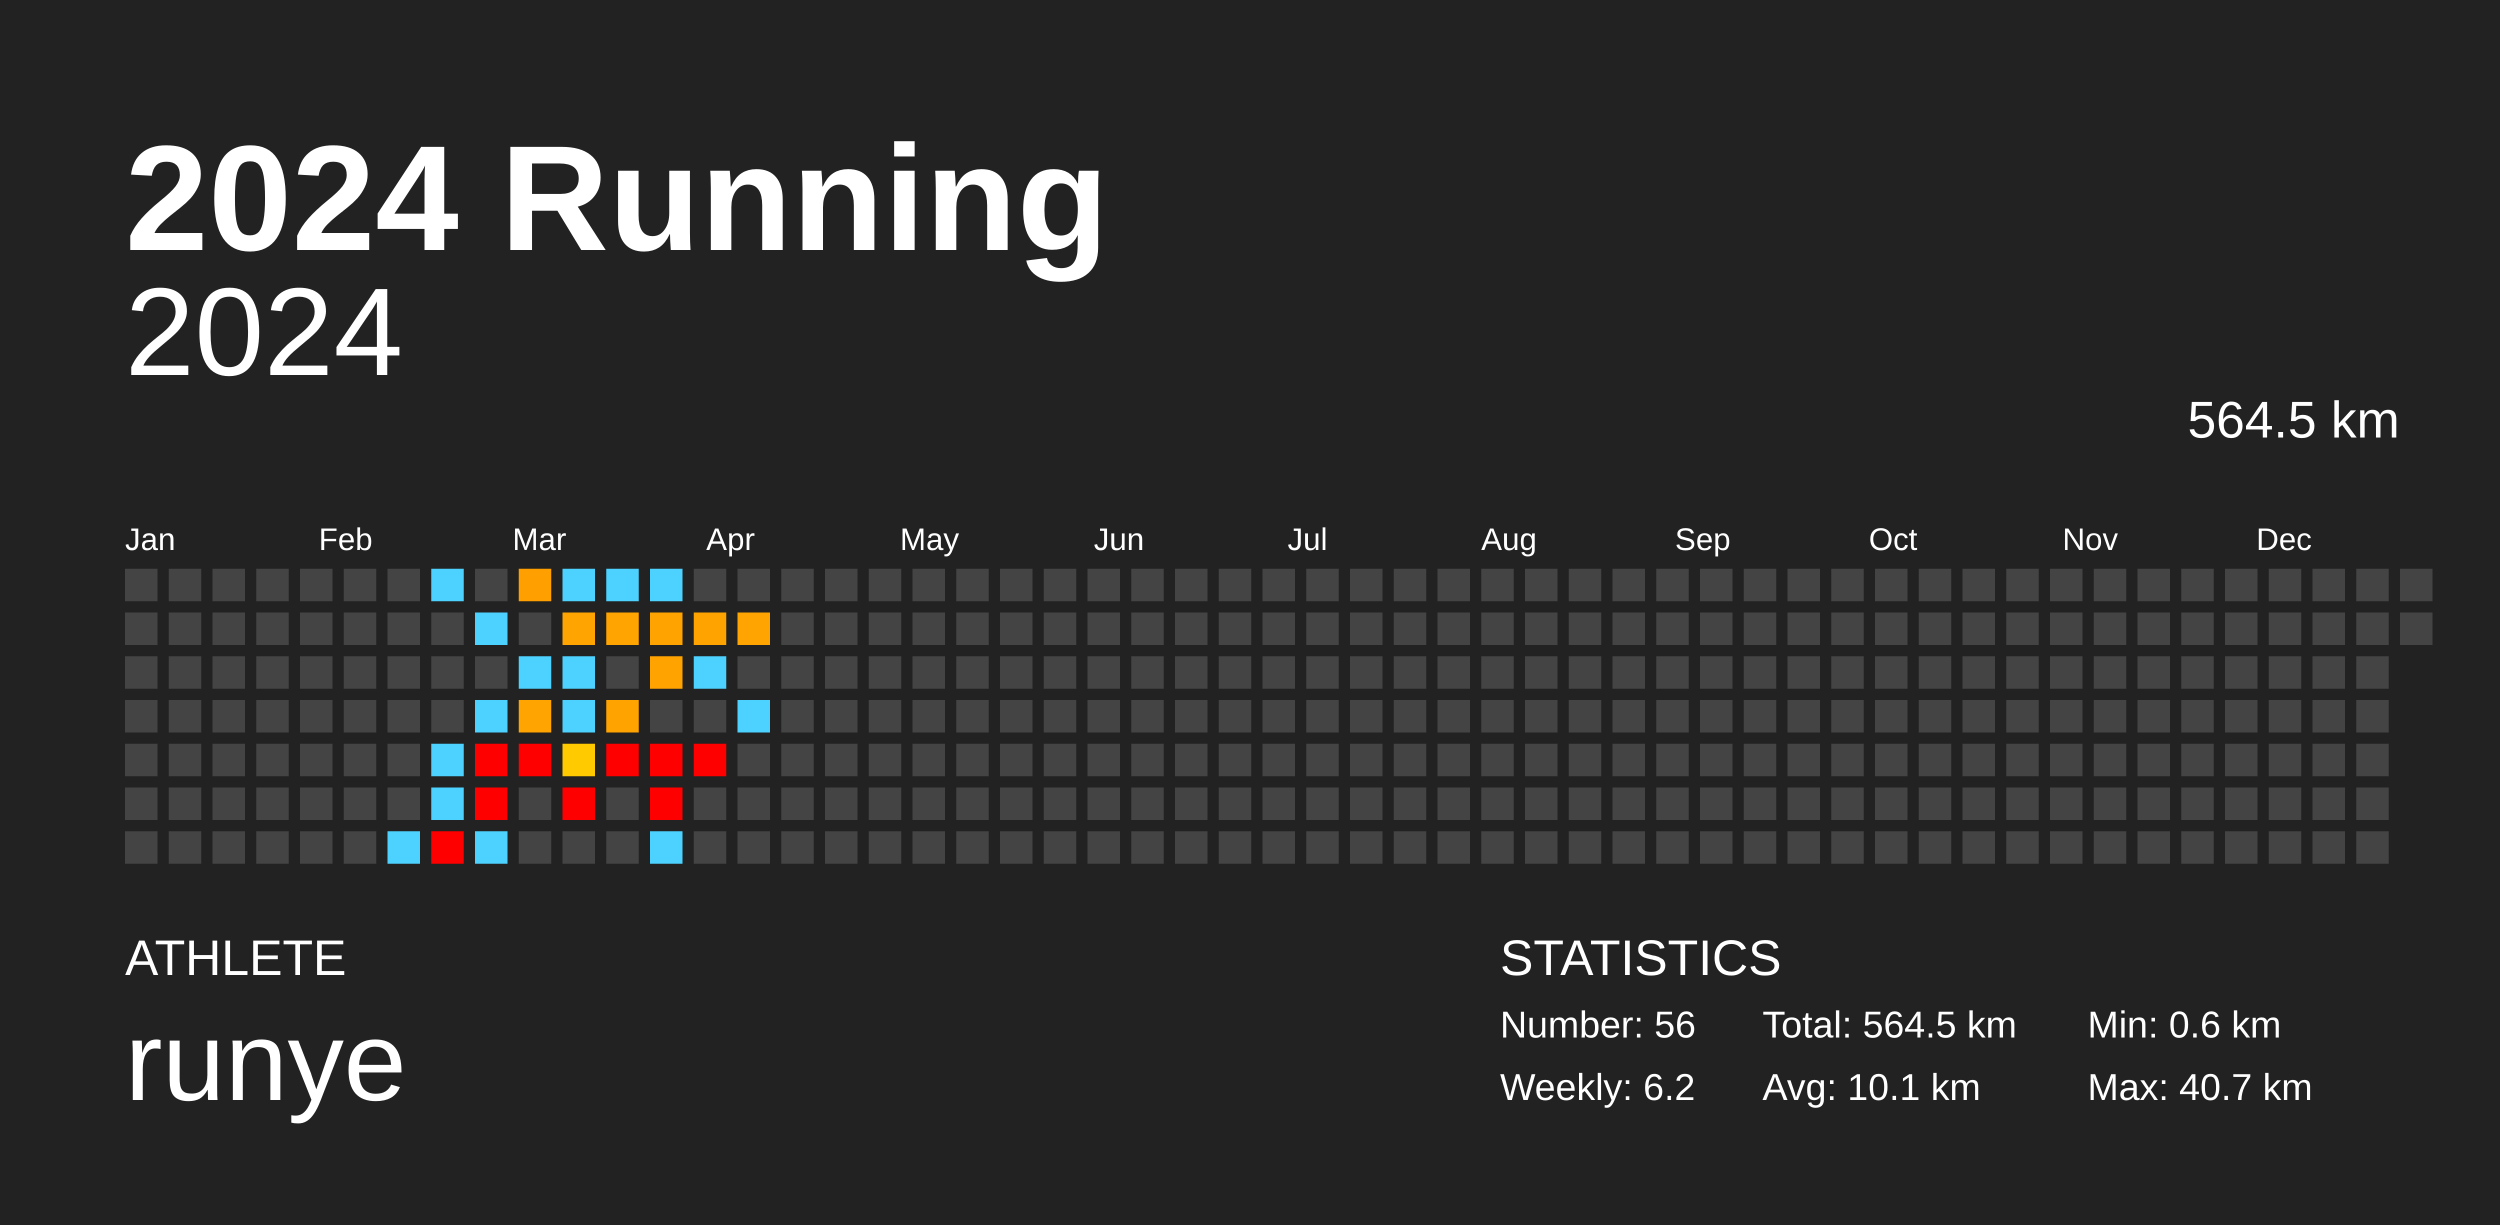
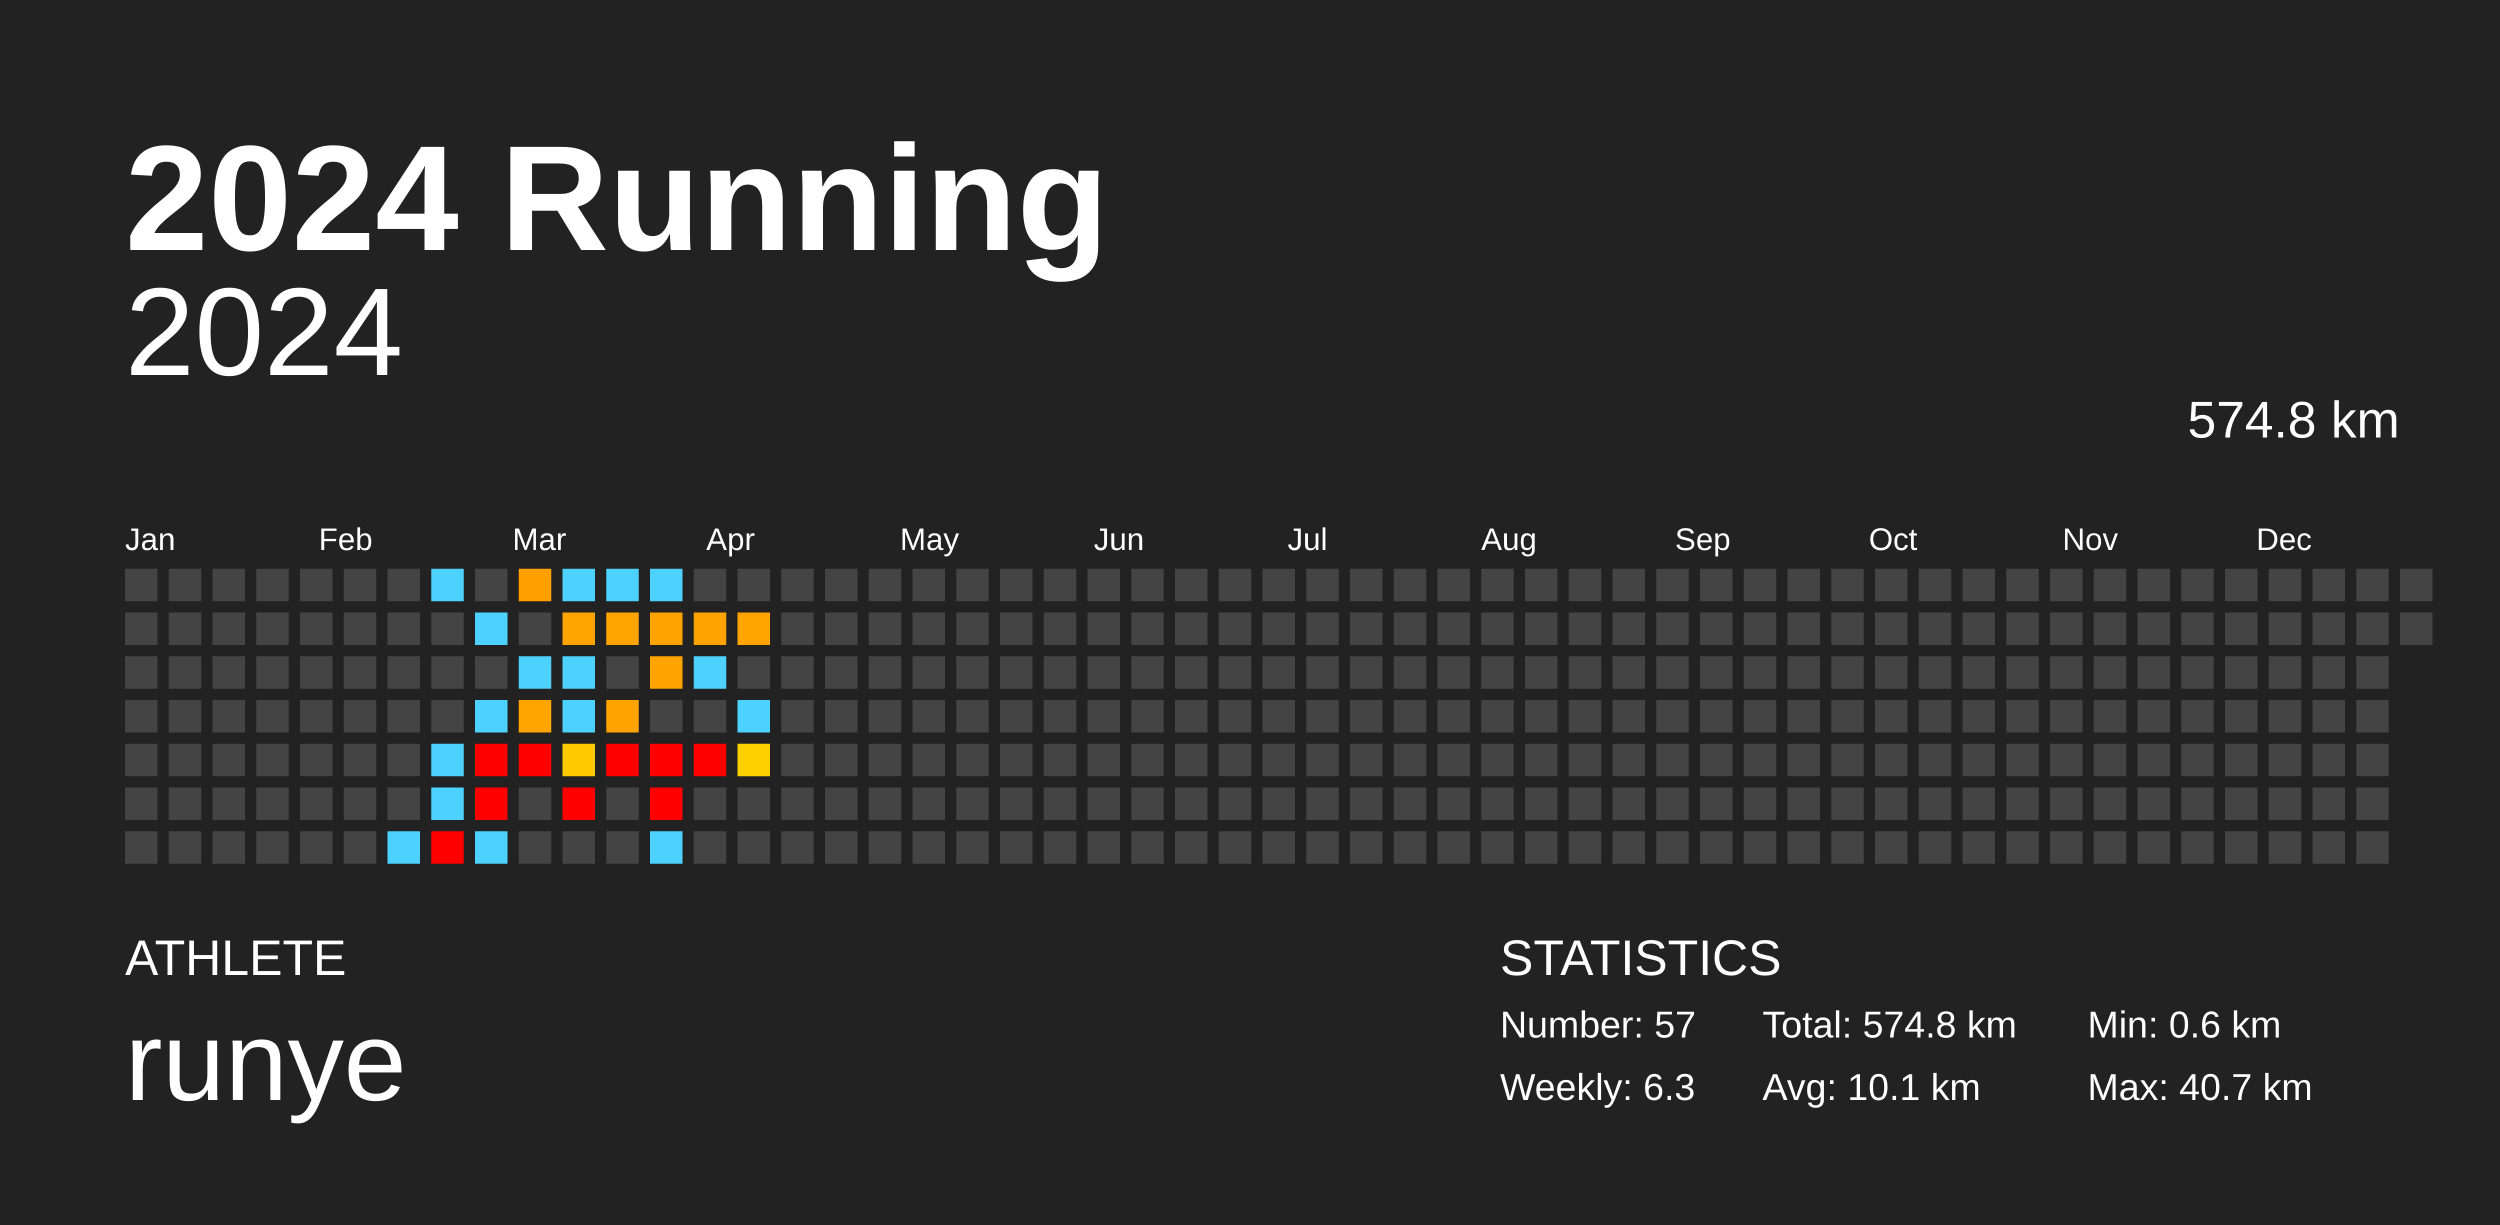
<svg xmlns="http://www.w3.org/2000/svg" baseProfile="full" height="98mm" version="1.1" viewBox="0,0,200,98" width="200mm">
  <defs />
  <rect fill="#222222" height="98" width="200" x="0" y="0" />
  <text fill="#FFFFFF" style="font-size:12px; font-family:Arial; font-weight:bold;" x="10" y="20">2024 Running</text>
  <text fill="#FFFFFF" style="font-size:4px; font-family:Arial" x="10" y="78">ATHLETE</text>
  <text fill="#FFFFFF" style="font-size:9px; font-family:Arial" x="10" y="88">runye</text>
  <text fill="#FFFFFF" style="font-size:4px; font-family:Arial" x="120" y="78">STATISTICS</text>
-   <text fill="#FFFFFF" style="font-size:3px; font-family:Arial" x="120" y="83">Number: 56</text>
-   <text fill="#FFFFFF" style="font-size:3px; font-family:Arial" x="120" y="88">Weekly: 6.2</text>
-   <text fill="#FFFFFF" style="font-size:3px; font-family:Arial" x="141" y="83">Total: 564.5 km</text>
+   <text fill="#FFFFFF" style="font-size:3px; font-family:Arial" x="120" y="83">Number: 57</text>
+   <text fill="#FFFFFF" style="font-size:3px; font-family:Arial" x="120" y="88">Weekly: 6.3</text>
+   <text fill="#FFFFFF" style="font-size:3px; font-family:Arial" x="141" y="83">Total: 574.8 km</text>
  <text fill="#FFFFFF" style="font-size:3px; font-family:Arial" x="141" y="88">Avg: 10.1 km</text>
  <text fill="#FFFFFF" style="font-size:3px; font-family:Arial" x="167" y="83">Min: 0.6 km</text>
  <text fill="#FFFFFF" style="font-size:3px; font-family:Arial" x="167" y="88">Max: 40.7 km</text>
  <text alignment-baseline="hanging" fill="#FFFFFF" style="font-size:10.0px; font-family:Arial;" x="10" y="30">2024</text>
-   <text alignment-baseline="hanging" fill="#FFFFFF" style="font-size:4.125px; font-family:Arial;" x="175" y="35">564.5 km</text>
+   <text alignment-baseline="hanging" fill="#FFFFFF" style="font-size:4.125px; font-family:Arial;" x="175" y="35">574.8 km</text>
  <text fill="#FFFFFF" style="font-size:2.5px; font-family:Arial" x="10.0" y="44">Jan</text>
  <text fill="#FFFFFF" style="font-size:2.5px; font-family:Arial" x="25.5" y="44">Feb</text>
  <text fill="#FFFFFF" style="font-size:2.5px; font-family:Arial" x="41.0" y="44">Mar</text>
  <text fill="#FFFFFF" style="font-size:2.5px; font-family:Arial" x="56.5" y="44">Apr</text>
  <text fill="#FFFFFF" style="font-size:2.5px; font-family:Arial" x="72.0" y="44">May</text>
  <text fill="#FFFFFF" style="font-size:2.5px; font-family:Arial" x="87.5" y="44">Jun</text>
  <text fill="#FFFFFF" style="font-size:2.5px; font-family:Arial" x="103.0" y="44">Jul</text>
  <text fill="#FFFFFF" style="font-size:2.5px; font-family:Arial" x="118.5" y="44">Aug</text>
  <text fill="#FFFFFF" style="font-size:2.5px; font-family:Arial" x="134.0" y="44">Sep</text>
  <text fill="#FFFFFF" style="font-size:2.5px; font-family:Arial" x="149.5" y="44">Oct</text>
  <text fill="#FFFFFF" style="font-size:2.5px; font-family:Arial" x="165.0" y="44">Nov</text>
  <text fill="#FFFFFF" style="font-size:2.5px; font-family:Arial" x="180.5" y="44">Dec</text>
  <rect fill="#444444" height="2.6" width="2.6" x="10.0" y="45.5" />
  <rect fill="#444444" height="2.6" width="2.6" x="10.0" y="49.0" />
  <rect fill="#444444" height="2.6" width="2.6" x="10.0" y="52.5" />
  <rect fill="#444444" height="2.6" width="2.6" x="10.0" y="56.0" />
  <rect fill="#444444" height="2.6" width="2.6" x="10.0" y="59.5" />
  <rect fill="#444444" height="2.6" width="2.6" x="10.0" y="63.0" />
  <rect fill="#444444" height="2.6" width="2.6" x="10.0" y="66.5" />
  <rect fill="#444444" height="2.6" width="2.6" x="13.5" y="45.5" />
  <rect fill="#444444" height="2.6" width="2.6" x="13.5" y="49.0" />
  <rect fill="#444444" height="2.6" width="2.6" x="13.5" y="52.5" />
  <rect fill="#444444" height="2.6" width="2.6" x="13.5" y="56.0" />
  <rect fill="#444444" height="2.6" width="2.6" x="13.5" y="59.5" />
  <rect fill="#444444" height="2.6" width="2.6" x="13.5" y="63.0" />
  <rect fill="#444444" height="2.6" width="2.6" x="13.5" y="66.5" />
  <rect fill="#444444" height="2.6" width="2.6" x="17.0" y="45.5" />
  <rect fill="#444444" height="2.6" width="2.6" x="17.0" y="49.0" />
  <rect fill="#444444" height="2.6" width="2.6" x="17.0" y="52.5" />
  <rect fill="#444444" height="2.6" width="2.6" x="17.0" y="56.0" />
  <rect fill="#444444" height="2.6" width="2.6" x="17.0" y="59.5" />
  <rect fill="#444444" height="2.6" width="2.6" x="17.0" y="63.0" />
  <rect fill="#444444" height="2.6" width="2.6" x="17.0" y="66.5" />
  <rect fill="#444444" height="2.6" width="2.6" x="20.5" y="45.5" />
  <rect fill="#444444" height="2.6" width="2.6" x="20.5" y="49.0" />
  <rect fill="#444444" height="2.6" width="2.6" x="20.5" y="52.5" />
  <rect fill="#444444" height="2.6" width="2.6" x="20.5" y="56.0" />
  <rect fill="#444444" height="2.6" width="2.6" x="20.5" y="59.5" />
  <rect fill="#444444" height="2.6" width="2.6" x="20.5" y="63.0" />
  <rect fill="#444444" height="2.6" width="2.6" x="20.5" y="66.5" />
  <rect fill="#444444" height="2.6" width="2.6" x="24.0" y="45.5" />
  <rect fill="#444444" height="2.6" width="2.6" x="24.0" y="49.0" />
  <rect fill="#444444" height="2.6" width="2.6" x="24.0" y="52.5" />
  <rect fill="#444444" height="2.6" width="2.6" x="24.0" y="56.0" />
  <rect fill="#444444" height="2.6" width="2.6" x="24.0" y="59.5" />
  <rect fill="#444444" height="2.6" width="2.6" x="24.0" y="63.0" />
  <rect fill="#444444" height="2.6" width="2.6" x="24.0" y="66.5" />
  <rect fill="#444444" height="2.6" width="2.6" x="27.5" y="45.5" />
  <rect fill="#444444" height="2.6" width="2.6" x="27.5" y="49.0" />
  <rect fill="#444444" height="2.6" width="2.6" x="27.5" y="52.5" />
  <rect fill="#444444" height="2.6" width="2.6" x="27.5" y="56.0" />
  <rect fill="#444444" height="2.6" width="2.6" x="27.5" y="59.5" />
  <rect fill="#444444" height="2.6" width="2.6" x="27.5" y="63.0" />
  <rect fill="#444444" height="2.6" width="2.6" x="27.5" y="66.5" />
  <rect fill="#444444" height="2.6" width="2.6" x="31.0" y="45.5" />
  <rect fill="#444444" height="2.6" width="2.6" x="31.0" y="49.0" />
  <rect fill="#444444" height="2.6" width="2.6" x="31.0" y="52.5" />
  <rect fill="#444444" height="2.6" width="2.6" x="31.0" y="56.0" />
  <rect fill="#444444" height="2.6" width="2.6" x="31.0" y="59.5" />
  <rect fill="#444444" height="2.6" width="2.6" x="31.0" y="63.0" />
  <rect fill="#4dd2ff" height="2.6" width="2.6" x="31.0" y="66.5" />
  <rect fill="#4dd2ff" height="2.6" width="2.6" x="34.5" y="45.5" />
  <rect fill="#444444" height="2.6" width="2.6" x="34.5" y="49.0" />
  <rect fill="#444444" height="2.6" width="2.6" x="34.5" y="52.5" />
  <rect fill="#444444" height="2.6" width="2.6" x="34.5" y="56.0" />
  <rect fill="#4dd2ff" height="2.6" width="2.6" x="34.5" y="59.5" />
  <rect fill="#4dd2ff" height="2.6" width="2.6" x="34.5" y="63.0" />
  <rect fill="red" height="2.6" width="2.6" x="34.5" y="66.5" />
  <rect fill="#444444" height="2.6" width="2.6" x="38.0" y="45.5" />
  <rect fill="#4dd2ff" height="2.6" width="2.6" x="38.0" y="49.0" />
  <rect fill="#444444" height="2.6" width="2.6" x="38.0" y="52.5" />
  <rect fill="#4dd2ff" height="2.6" width="2.6" x="38.0" y="56.0" />
  <rect fill="red" height="2.6" width="2.6" x="38.0" y="59.5" />
  <rect fill="red" height="2.6" width="2.6" x="38.0" y="63.0" />
  <rect fill="#4dd2ff" height="2.6" width="2.6" x="38.0" y="66.5" />
  <rect fill="#ffa000" height="2.6" width="2.6" x="41.5" y="45.5" />
  <rect fill="#444444" height="2.6" width="2.6" x="41.5" y="49.0" />
  <rect fill="#4dd2ff" height="2.6" width="2.6" x="41.5" y="52.5" />
  <rect fill="#ffa400" height="2.6" width="2.6" x="41.5" y="56.0" />
  <rect fill="red" height="2.6" width="2.6" x="41.5" y="59.5" />
  <rect fill="#444444" height="2.6" width="2.6" x="41.5" y="63.0" />
  <rect fill="#444444" height="2.6" width="2.6" x="41.5" y="66.5" />
  <rect fill="#4dd2ff" height="2.6" width="2.6" x="45.0" y="45.5" />
  <rect fill="#ffa400" height="2.6" width="2.6" x="45.0" y="49.0" />
  <rect fill="#4dd2ff" height="2.6" width="2.6" x="45.0" y="52.5" />
  <rect fill="#4dd2ff" height="2.6" width="2.6" x="45.0" y="56.0" />
  <rect fill="#ffcb00" height="2.6" width="2.6" x="45.0" y="59.5" />
  <rect fill="red" height="2.6" width="2.6" x="45.0" y="63.0" />
  <rect fill="#444444" height="2.6" width="2.6" x="45.0" y="66.5" />
  <rect fill="#4dd2ff" height="2.6" width="2.6" x="48.5" y="45.5" />
  <rect fill="#ffa400" height="2.6" width="2.6" x="48.5" y="49.0" />
  <rect fill="#444444" height="2.6" width="2.6" x="48.5" y="52.5" />
  <rect fill="#ffa300" height="2.6" width="2.6" x="48.5" y="56.0" />
  <rect fill="red" height="2.6" width="2.6" x="48.5" y="59.5" />
  <rect fill="#444444" height="2.6" width="2.6" x="48.5" y="63.0" />
  <rect fill="#444444" height="2.6" width="2.6" x="48.5" y="66.5" />
  <rect fill="#4dd2ff" height="2.6" width="2.6" x="52.0" y="45.5" />
  <rect fill="#ffa300" height="2.6" width="2.6" x="52.0" y="49.0" />
  <rect fill="#ffa300" height="2.6" width="2.6" x="52.0" y="52.5" />
  <rect fill="#444444" height="2.6" width="2.6" x="52.0" y="56.0" />
  <rect fill="red" height="2.6" width="2.6" x="52.0" y="59.5" />
  <rect fill="red" height="2.6" width="2.6" x="52.0" y="63.0" />
  <rect fill="#4dd2ff" height="2.6" width="2.6" x="52.0" y="66.5" />
  <rect fill="#444444" height="2.6" width="2.6" x="55.5" y="45.5" />
  <rect fill="#ffa300" height="2.6" width="2.6" x="55.5" y="49.0" />
  <rect fill="#4dd2ff" height="2.6" width="2.6" x="55.5" y="52.5" />
  <rect fill="#444444" height="2.6" width="2.6" x="55.5" y="56.0" />
  <rect fill="red" height="2.6" width="2.6" x="55.5" y="59.5" />
  <rect fill="#444444" height="2.6" width="2.6" x="55.5" y="63.0" />
  <rect fill="#444444" height="2.6" width="2.6" x="55.5" y="66.5" />
  <rect fill="#444444" height="2.6" width="2.6" x="59.0" y="45.5" />
  <rect fill="#ffa400" height="2.6" width="2.6" x="59.0" y="49.0" />
  <rect fill="#444444" height="2.6" width="2.6" x="59.0" y="52.5" />
  <rect fill="#4dd2ff" height="2.6" width="2.6" x="59.0" y="56.0" />
-   <rect fill="#444444" height="2.6" width="2.6" x="59.0" y="59.5" />
+   <rect fill="#ffcf00" height="2.6" width="2.6" x="59.0" y="59.5" />
  <rect fill="#444444" height="2.6" width="2.6" x="59.0" y="63.0" />
  <rect fill="#444444" height="2.6" width="2.6" x="59.0" y="66.5" />
  <rect fill="#444444" height="2.6" width="2.6" x="62.5" y="45.5" />
  <rect fill="#444444" height="2.6" width="2.6" x="62.5" y="49.0" />
  <rect fill="#444444" height="2.6" width="2.6" x="62.5" y="52.5" />
  <rect fill="#444444" height="2.6" width="2.6" x="62.5" y="56.0" />
  <rect fill="#444444" height="2.6" width="2.6" x="62.5" y="59.5" />
  <rect fill="#444444" height="2.6" width="2.6" x="62.5" y="63.0" />
  <rect fill="#444444" height="2.6" width="2.6" x="62.5" y="66.5" />
  <rect fill="#444444" height="2.6" width="2.6" x="66.0" y="45.5" />
  <rect fill="#444444" height="2.6" width="2.6" x="66.0" y="49.0" />
  <rect fill="#444444" height="2.6" width="2.6" x="66.0" y="52.5" />
  <rect fill="#444444" height="2.6" width="2.6" x="66.0" y="56.0" />
  <rect fill="#444444" height="2.6" width="2.6" x="66.0" y="59.5" />
  <rect fill="#444444" height="2.6" width="2.6" x="66.0" y="63.0" />
  <rect fill="#444444" height="2.6" width="2.6" x="66.0" y="66.5" />
  <rect fill="#444444" height="2.6" width="2.6" x="69.5" y="45.5" />
  <rect fill="#444444" height="2.6" width="2.6" x="69.5" y="49.0" />
  <rect fill="#444444" height="2.6" width="2.6" x="69.5" y="52.5" />
  <rect fill="#444444" height="2.6" width="2.6" x="69.5" y="56.0" />
  <rect fill="#444444" height="2.6" width="2.6" x="69.5" y="59.5" />
  <rect fill="#444444" height="2.6" width="2.6" x="69.5" y="63.0" />
  <rect fill="#444444" height="2.6" width="2.6" x="69.5" y="66.5" />
  <rect fill="#444444" height="2.6" width="2.6" x="73.0" y="45.5" />
  <rect fill="#444444" height="2.6" width="2.6" x="73.0" y="49.0" />
  <rect fill="#444444" height="2.6" width="2.6" x="73.0" y="52.5" />
  <rect fill="#444444" height="2.6" width="2.6" x="73.0" y="56.0" />
  <rect fill="#444444" height="2.6" width="2.6" x="73.0" y="59.5" />
  <rect fill="#444444" height="2.6" width="2.6" x="73.0" y="63.0" />
  <rect fill="#444444" height="2.6" width="2.6" x="73.0" y="66.5" />
  <rect fill="#444444" height="2.6" width="2.6" x="76.5" y="45.5" />
  <rect fill="#444444" height="2.6" width="2.6" x="76.5" y="49.0" />
  <rect fill="#444444" height="2.6" width="2.6" x="76.5" y="52.5" />
  <rect fill="#444444" height="2.6" width="2.6" x="76.5" y="56.0" />
  <rect fill="#444444" height="2.6" width="2.6" x="76.5" y="59.5" />
  <rect fill="#444444" height="2.6" width="2.6" x="76.5" y="63.0" />
  <rect fill="#444444" height="2.6" width="2.6" x="76.5" y="66.5" />
  <rect fill="#444444" height="2.6" width="2.6" x="80.0" y="45.5" />
  <rect fill="#444444" height="2.6" width="2.6" x="80.0" y="49.0" />
  <rect fill="#444444" height="2.6" width="2.6" x="80.0" y="52.5" />
  <rect fill="#444444" height="2.6" width="2.6" x="80.0" y="56.0" />
  <rect fill="#444444" height="2.6" width="2.6" x="80.0" y="59.5" />
  <rect fill="#444444" height="2.6" width="2.6" x="80.0" y="63.0" />
  <rect fill="#444444" height="2.6" width="2.6" x="80.0" y="66.5" />
  <rect fill="#444444" height="2.6" width="2.6" x="83.5" y="45.5" />
  <rect fill="#444444" height="2.6" width="2.6" x="83.5" y="49.0" />
  <rect fill="#444444" height="2.6" width="2.6" x="83.5" y="52.5" />
  <rect fill="#444444" height="2.6" width="2.6" x="83.5" y="56.0" />
  <rect fill="#444444" height="2.6" width="2.6" x="83.5" y="59.5" />
  <rect fill="#444444" height="2.6" width="2.6" x="83.5" y="63.0" />
  <rect fill="#444444" height="2.6" width="2.6" x="83.5" y="66.5" />
  <rect fill="#444444" height="2.6" width="2.6" x="87.0" y="45.5" />
  <rect fill="#444444" height="2.6" width="2.6" x="87.0" y="49.0" />
  <rect fill="#444444" height="2.6" width="2.6" x="87.0" y="52.5" />
  <rect fill="#444444" height="2.6" width="2.6" x="87.0" y="56.0" />
  <rect fill="#444444" height="2.6" width="2.6" x="87.0" y="59.5" />
  <rect fill="#444444" height="2.6" width="2.6" x="87.0" y="63.0" />
  <rect fill="#444444" height="2.6" width="2.6" x="87.0" y="66.5" />
  <rect fill="#444444" height="2.6" width="2.6" x="90.5" y="45.5" />
  <rect fill="#444444" height="2.6" width="2.6" x="90.5" y="49.0" />
  <rect fill="#444444" height="2.6" width="2.6" x="90.5" y="52.5" />
  <rect fill="#444444" height="2.6" width="2.6" x="90.5" y="56.0" />
  <rect fill="#444444" height="2.6" width="2.6" x="90.5" y="59.5" />
  <rect fill="#444444" height="2.6" width="2.6" x="90.5" y="63.0" />
  <rect fill="#444444" height="2.6" width="2.6" x="90.5" y="66.5" />
  <rect fill="#444444" height="2.6" width="2.6" x="94.0" y="45.5" />
  <rect fill="#444444" height="2.6" width="2.6" x="94.0" y="49.0" />
  <rect fill="#444444" height="2.6" width="2.6" x="94.0" y="52.5" />
  <rect fill="#444444" height="2.6" width="2.6" x="94.0" y="56.0" />
  <rect fill="#444444" height="2.6" width="2.6" x="94.0" y="59.5" />
  <rect fill="#444444" height="2.6" width="2.6" x="94.0" y="63.0" />
  <rect fill="#444444" height="2.6" width="2.6" x="94.0" y="66.5" />
  <rect fill="#444444" height="2.6" width="2.6" x="97.5" y="45.5" />
  <rect fill="#444444" height="2.6" width="2.6" x="97.5" y="49.0" />
  <rect fill="#444444" height="2.6" width="2.6" x="97.5" y="52.5" />
  <rect fill="#444444" height="2.6" width="2.6" x="97.5" y="56.0" />
  <rect fill="#444444" height="2.6" width="2.6" x="97.5" y="59.5" />
  <rect fill="#444444" height="2.6" width="2.6" x="97.5" y="63.0" />
  <rect fill="#444444" height="2.6" width="2.6" x="97.5" y="66.5" />
  <rect fill="#444444" height="2.6" width="2.6" x="101.0" y="45.5" />
  <rect fill="#444444" height="2.6" width="2.6" x="101.0" y="49.0" />
  <rect fill="#444444" height="2.6" width="2.6" x="101.0" y="52.5" />
  <rect fill="#444444" height="2.6" width="2.6" x="101.0" y="56.0" />
  <rect fill="#444444" height="2.6" width="2.6" x="101.0" y="59.5" />
  <rect fill="#444444" height="2.6" width="2.6" x="101.0" y="63.0" />
  <rect fill="#444444" height="2.6" width="2.6" x="101.0" y="66.5" />
  <rect fill="#444444" height="2.6" width="2.6" x="104.5" y="45.5" />
  <rect fill="#444444" height="2.6" width="2.6" x="104.5" y="49.0" />
  <rect fill="#444444" height="2.6" width="2.6" x="104.5" y="52.5" />
  <rect fill="#444444" height="2.6" width="2.6" x="104.5" y="56.0" />
  <rect fill="#444444" height="2.6" width="2.6" x="104.5" y="59.5" />
  <rect fill="#444444" height="2.6" width="2.6" x="104.5" y="63.0" />
  <rect fill="#444444" height="2.6" width="2.6" x="104.5" y="66.5" />
  <rect fill="#444444" height="2.6" width="2.6" x="108.0" y="45.5" />
  <rect fill="#444444" height="2.6" width="2.6" x="108.0" y="49.0" />
  <rect fill="#444444" height="2.6" width="2.6" x="108.0" y="52.5" />
  <rect fill="#444444" height="2.6" width="2.6" x="108.0" y="56.0" />
  <rect fill="#444444" height="2.6" width="2.6" x="108.0" y="59.5" />
  <rect fill="#444444" height="2.6" width="2.6" x="108.0" y="63.0" />
  <rect fill="#444444" height="2.6" width="2.6" x="108.0" y="66.5" />
  <rect fill="#444444" height="2.6" width="2.6" x="111.5" y="45.5" />
  <rect fill="#444444" height="2.6" width="2.6" x="111.5" y="49.0" />
  <rect fill="#444444" height="2.6" width="2.6" x="111.5" y="52.5" />
  <rect fill="#444444" height="2.6" width="2.6" x="111.5" y="56.0" />
  <rect fill="#444444" height="2.6" width="2.6" x="111.5" y="59.5" />
  <rect fill="#444444" height="2.6" width="2.6" x="111.5" y="63.0" />
  <rect fill="#444444" height="2.6" width="2.6" x="111.5" y="66.5" />
  <rect fill="#444444" height="2.6" width="2.6" x="115.0" y="45.5" />
  <rect fill="#444444" height="2.6" width="2.6" x="115.0" y="49.0" />
  <rect fill="#444444" height="2.6" width="2.6" x="115.0" y="52.5" />
  <rect fill="#444444" height="2.6" width="2.6" x="115.0" y="56.0" />
  <rect fill="#444444" height="2.6" width="2.6" x="115.0" y="59.5" />
  <rect fill="#444444" height="2.6" width="2.6" x="115.0" y="63.0" />
  <rect fill="#444444" height="2.6" width="2.6" x="115.0" y="66.5" />
  <rect fill="#444444" height="2.6" width="2.6" x="118.5" y="45.5" />
  <rect fill="#444444" height="2.6" width="2.6" x="118.5" y="49.0" />
  <rect fill="#444444" height="2.6" width="2.6" x="118.5" y="52.5" />
  <rect fill="#444444" height="2.6" width="2.6" x="118.5" y="56.0" />
  <rect fill="#444444" height="2.6" width="2.6" x="118.5" y="59.5" />
  <rect fill="#444444" height="2.6" width="2.6" x="118.5" y="63.0" />
  <rect fill="#444444" height="2.6" width="2.6" x="118.5" y="66.5" />
  <rect fill="#444444" height="2.6" width="2.6" x="122.0" y="45.5" />
  <rect fill="#444444" height="2.6" width="2.6" x="122.0" y="49.0" />
  <rect fill="#444444" height="2.6" width="2.6" x="122.0" y="52.5" />
  <rect fill="#444444" height="2.6" width="2.6" x="122.0" y="56.0" />
  <rect fill="#444444" height="2.6" width="2.6" x="122.0" y="59.5" />
  <rect fill="#444444" height="2.6" width="2.6" x="122.0" y="63.0" />
  <rect fill="#444444" height="2.6" width="2.6" x="122.0" y="66.5" />
  <rect fill="#444444" height="2.6" width="2.6" x="125.5" y="45.5" />
  <rect fill="#444444" height="2.6" width="2.6" x="125.5" y="49.0" />
  <rect fill="#444444" height="2.6" width="2.6" x="125.5" y="52.5" />
  <rect fill="#444444" height="2.6" width="2.6" x="125.5" y="56.0" />
  <rect fill="#444444" height="2.6" width="2.6" x="125.5" y="59.5" />
  <rect fill="#444444" height="2.6" width="2.6" x="125.5" y="63.0" />
  <rect fill="#444444" height="2.6" width="2.6" x="125.5" y="66.5" />
  <rect fill="#444444" height="2.6" width="2.6" x="129.0" y="45.5" />
  <rect fill="#444444" height="2.6" width="2.6" x="129.0" y="49.0" />
  <rect fill="#444444" height="2.6" width="2.6" x="129.0" y="52.5" />
  <rect fill="#444444" height="2.6" width="2.6" x="129.0" y="56.0" />
  <rect fill="#444444" height="2.6" width="2.6" x="129.0" y="59.5" />
  <rect fill="#444444" height="2.6" width="2.6" x="129.0" y="63.0" />
  <rect fill="#444444" height="2.6" width="2.6" x="129.0" y="66.5" />
  <rect fill="#444444" height="2.6" width="2.6" x="132.5" y="45.5" />
  <rect fill="#444444" height="2.6" width="2.6" x="132.5" y="49.0" />
  <rect fill="#444444" height="2.6" width="2.6" x="132.5" y="52.5" />
  <rect fill="#444444" height="2.6" width="2.6" x="132.5" y="56.0" />
  <rect fill="#444444" height="2.6" width="2.6" x="132.5" y="59.5" />
  <rect fill="#444444" height="2.6" width="2.6" x="132.5" y="63.0" />
  <rect fill="#444444" height="2.6" width="2.6" x="132.5" y="66.5" />
  <rect fill="#444444" height="2.6" width="2.6" x="136.0" y="45.5" />
  <rect fill="#444444" height="2.6" width="2.6" x="136.0" y="49.0" />
  <rect fill="#444444" height="2.6" width="2.6" x="136.0" y="52.5" />
  <rect fill="#444444" height="2.6" width="2.6" x="136.0" y="56.0" />
  <rect fill="#444444" height="2.6" width="2.6" x="136.0" y="59.5" />
  <rect fill="#444444" height="2.6" width="2.6" x="136.0" y="63.0" />
  <rect fill="#444444" height="2.6" width="2.6" x="136.0" y="66.5" />
  <rect fill="#444444" height="2.6" width="2.6" x="139.5" y="45.5" />
  <rect fill="#444444" height="2.6" width="2.6" x="139.5" y="49.0" />
  <rect fill="#444444" height="2.6" width="2.6" x="139.5" y="52.5" />
  <rect fill="#444444" height="2.6" width="2.6" x="139.5" y="56.0" />
  <rect fill="#444444" height="2.6" width="2.6" x="139.5" y="59.5" />
  <rect fill="#444444" height="2.6" width="2.6" x="139.5" y="63.0" />
  <rect fill="#444444" height="2.6" width="2.6" x="139.5" y="66.5" />
  <rect fill="#444444" height="2.6" width="2.6" x="143.0" y="45.5" />
  <rect fill="#444444" height="2.6" width="2.6" x="143.0" y="49.0" />
  <rect fill="#444444" height="2.6" width="2.6" x="143.0" y="52.5" />
  <rect fill="#444444" height="2.6" width="2.6" x="143.0" y="56.0" />
  <rect fill="#444444" height="2.6" width="2.6" x="143.0" y="59.5" />
  <rect fill="#444444" height="2.6" width="2.6" x="143.0" y="63.0" />
  <rect fill="#444444" height="2.6" width="2.6" x="143.0" y="66.5" />
  <rect fill="#444444" height="2.6" width="2.6" x="146.5" y="45.5" />
  <rect fill="#444444" height="2.6" width="2.6" x="146.5" y="49.0" />
  <rect fill="#444444" height="2.6" width="2.6" x="146.5" y="52.5" />
  <rect fill="#444444" height="2.6" width="2.6" x="146.5" y="56.0" />
  <rect fill="#444444" height="2.6" width="2.6" x="146.5" y="59.5" />
  <rect fill="#444444" height="2.6" width="2.6" x="146.5" y="63.0" />
  <rect fill="#444444" height="2.6" width="2.6" x="146.5" y="66.5" />
  <rect fill="#444444" height="2.6" width="2.6" x="150.0" y="45.5" />
  <rect fill="#444444" height="2.6" width="2.6" x="150.0" y="49.0" />
  <rect fill="#444444" height="2.6" width="2.6" x="150.0" y="52.5" />
  <rect fill="#444444" height="2.6" width="2.6" x="150.0" y="56.0" />
  <rect fill="#444444" height="2.6" width="2.6" x="150.0" y="59.5" />
  <rect fill="#444444" height="2.6" width="2.6" x="150.0" y="63.0" />
  <rect fill="#444444" height="2.6" width="2.6" x="150.0" y="66.5" />
  <rect fill="#444444" height="2.6" width="2.6" x="153.5" y="45.5" />
  <rect fill="#444444" height="2.6" width="2.6" x="153.5" y="49.0" />
  <rect fill="#444444" height="2.6" width="2.6" x="153.5" y="52.5" />
  <rect fill="#444444" height="2.6" width="2.6" x="153.5" y="56.0" />
  <rect fill="#444444" height="2.6" width="2.6" x="153.5" y="59.5" />
  <rect fill="#444444" height="2.6" width="2.6" x="153.5" y="63.0" />
  <rect fill="#444444" height="2.6" width="2.6" x="153.5" y="66.5" />
  <rect fill="#444444" height="2.6" width="2.6" x="157.0" y="45.5" />
  <rect fill="#444444" height="2.6" width="2.6" x="157.0" y="49.0" />
  <rect fill="#444444" height="2.6" width="2.6" x="157.0" y="52.5" />
  <rect fill="#444444" height="2.6" width="2.6" x="157.0" y="56.0" />
  <rect fill="#444444" height="2.6" width="2.6" x="157.0" y="59.5" />
  <rect fill="#444444" height="2.6" width="2.6" x="157.0" y="63.0" />
  <rect fill="#444444" height="2.6" width="2.6" x="157.0" y="66.5" />
  <rect fill="#444444" height="2.6" width="2.6" x="160.5" y="45.5" />
  <rect fill="#444444" height="2.6" width="2.6" x="160.5" y="49.0" />
  <rect fill="#444444" height="2.6" width="2.6" x="160.5" y="52.5" />
  <rect fill="#444444" height="2.6" width="2.6" x="160.5" y="56.0" />
  <rect fill="#444444" height="2.6" width="2.6" x="160.5" y="59.5" />
  <rect fill="#444444" height="2.6" width="2.6" x="160.5" y="63.0" />
  <rect fill="#444444" height="2.6" width="2.6" x="160.5" y="66.5" />
  <rect fill="#444444" height="2.6" width="2.6" x="164.0" y="45.5" />
  <rect fill="#444444" height="2.6" width="2.6" x="164.0" y="49.0" />
  <rect fill="#444444" height="2.6" width="2.6" x="164.0" y="52.5" />
  <rect fill="#444444" height="2.6" width="2.6" x="164.0" y="56.0" />
  <rect fill="#444444" height="2.6" width="2.6" x="164.0" y="59.5" />
  <rect fill="#444444" height="2.6" width="2.6" x="164.0" y="63.0" />
  <rect fill="#444444" height="2.6" width="2.6" x="164.0" y="66.5" />
  <rect fill="#444444" height="2.6" width="2.6" x="167.5" y="45.5" />
  <rect fill="#444444" height="2.6" width="2.6" x="167.5" y="49.0" />
  <rect fill="#444444" height="2.6" width="2.6" x="167.5" y="52.5" />
  <rect fill="#444444" height="2.6" width="2.6" x="167.5" y="56.0" />
  <rect fill="#444444" height="2.6" width="2.6" x="167.5" y="59.5" />
  <rect fill="#444444" height="2.6" width="2.6" x="167.5" y="63.0" />
  <rect fill="#444444" height="2.6" width="2.6" x="167.5" y="66.5" />
  <rect fill="#444444" height="2.6" width="2.6" x="171.0" y="45.5" />
  <rect fill="#444444" height="2.6" width="2.6" x="171.0" y="49.0" />
  <rect fill="#444444" height="2.6" width="2.6" x="171.0" y="52.5" />
  <rect fill="#444444" height="2.6" width="2.6" x="171.0" y="56.0" />
  <rect fill="#444444" height="2.6" width="2.6" x="171.0" y="59.5" />
  <rect fill="#444444" height="2.6" width="2.6" x="171.0" y="63.0" />
  <rect fill="#444444" height="2.6" width="2.6" x="171.0" y="66.5" />
  <rect fill="#444444" height="2.6" width="2.6" x="174.5" y="45.5" />
  <rect fill="#444444" height="2.6" width="2.6" x="174.5" y="49.0" />
  <rect fill="#444444" height="2.6" width="2.6" x="174.5" y="52.5" />
  <rect fill="#444444" height="2.6" width="2.6" x="174.5" y="56.0" />
  <rect fill="#444444" height="2.6" width="2.6" x="174.5" y="59.5" />
  <rect fill="#444444" height="2.6" width="2.6" x="174.5" y="63.0" />
  <rect fill="#444444" height="2.6" width="2.6" x="174.5" y="66.5" />
  <rect fill="#444444" height="2.6" width="2.6" x="178.0" y="45.5" />
  <rect fill="#444444" height="2.6" width="2.6" x="178.0" y="49.0" />
  <rect fill="#444444" height="2.6" width="2.6" x="178.0" y="52.5" />
  <rect fill="#444444" height="2.6" width="2.6" x="178.0" y="56.0" />
  <rect fill="#444444" height="2.6" width="2.6" x="178.0" y="59.5" />
  <rect fill="#444444" height="2.6" width="2.6" x="178.0" y="63.0" />
  <rect fill="#444444" height="2.6" width="2.6" x="178.0" y="66.5" />
  <rect fill="#444444" height="2.6" width="2.6" x="181.5" y="45.5" />
  <rect fill="#444444" height="2.6" width="2.6" x="181.5" y="49.0" />
  <rect fill="#444444" height="2.6" width="2.6" x="181.5" y="52.5" />
  <rect fill="#444444" height="2.6" width="2.6" x="181.5" y="56.0" />
  <rect fill="#444444" height="2.6" width="2.6" x="181.5" y="59.5" />
  <rect fill="#444444" height="2.6" width="2.6" x="181.5" y="63.0" />
  <rect fill="#444444" height="2.6" width="2.6" x="181.5" y="66.5" />
  <rect fill="#444444" height="2.6" width="2.6" x="185.0" y="45.5" />
  <rect fill="#444444" height="2.6" width="2.6" x="185.0" y="49.0" />
  <rect fill="#444444" height="2.6" width="2.6" x="185.0" y="52.5" />
  <rect fill="#444444" height="2.6" width="2.6" x="185.0" y="56.0" />
  <rect fill="#444444" height="2.6" width="2.6" x="185.0" y="59.5" />
  <rect fill="#444444" height="2.6" width="2.6" x="185.0" y="63.0" />
  <rect fill="#444444" height="2.6" width="2.6" x="185.0" y="66.5" />
  <rect fill="#444444" height="2.6" width="2.6" x="188.5" y="45.5" />
  <rect fill="#444444" height="2.6" width="2.6" x="188.5" y="49.0" />
  <rect fill="#444444" height="2.6" width="2.6" x="188.5" y="52.5" />
  <rect fill="#444444" height="2.6" width="2.6" x="188.5" y="56.0" />
  <rect fill="#444444" height="2.6" width="2.6" x="188.5" y="59.5" />
  <rect fill="#444444" height="2.6" width="2.6" x="188.5" y="63.0" />
  <rect fill="#444444" height="2.6" width="2.6" x="188.5" y="66.5" />
  <rect fill="#444444" height="2.6" width="2.6" x="192.0" y="45.5" />
  <rect fill="#444444" height="2.6" width="2.6" x="192.0" y="49.0" />
</svg>
